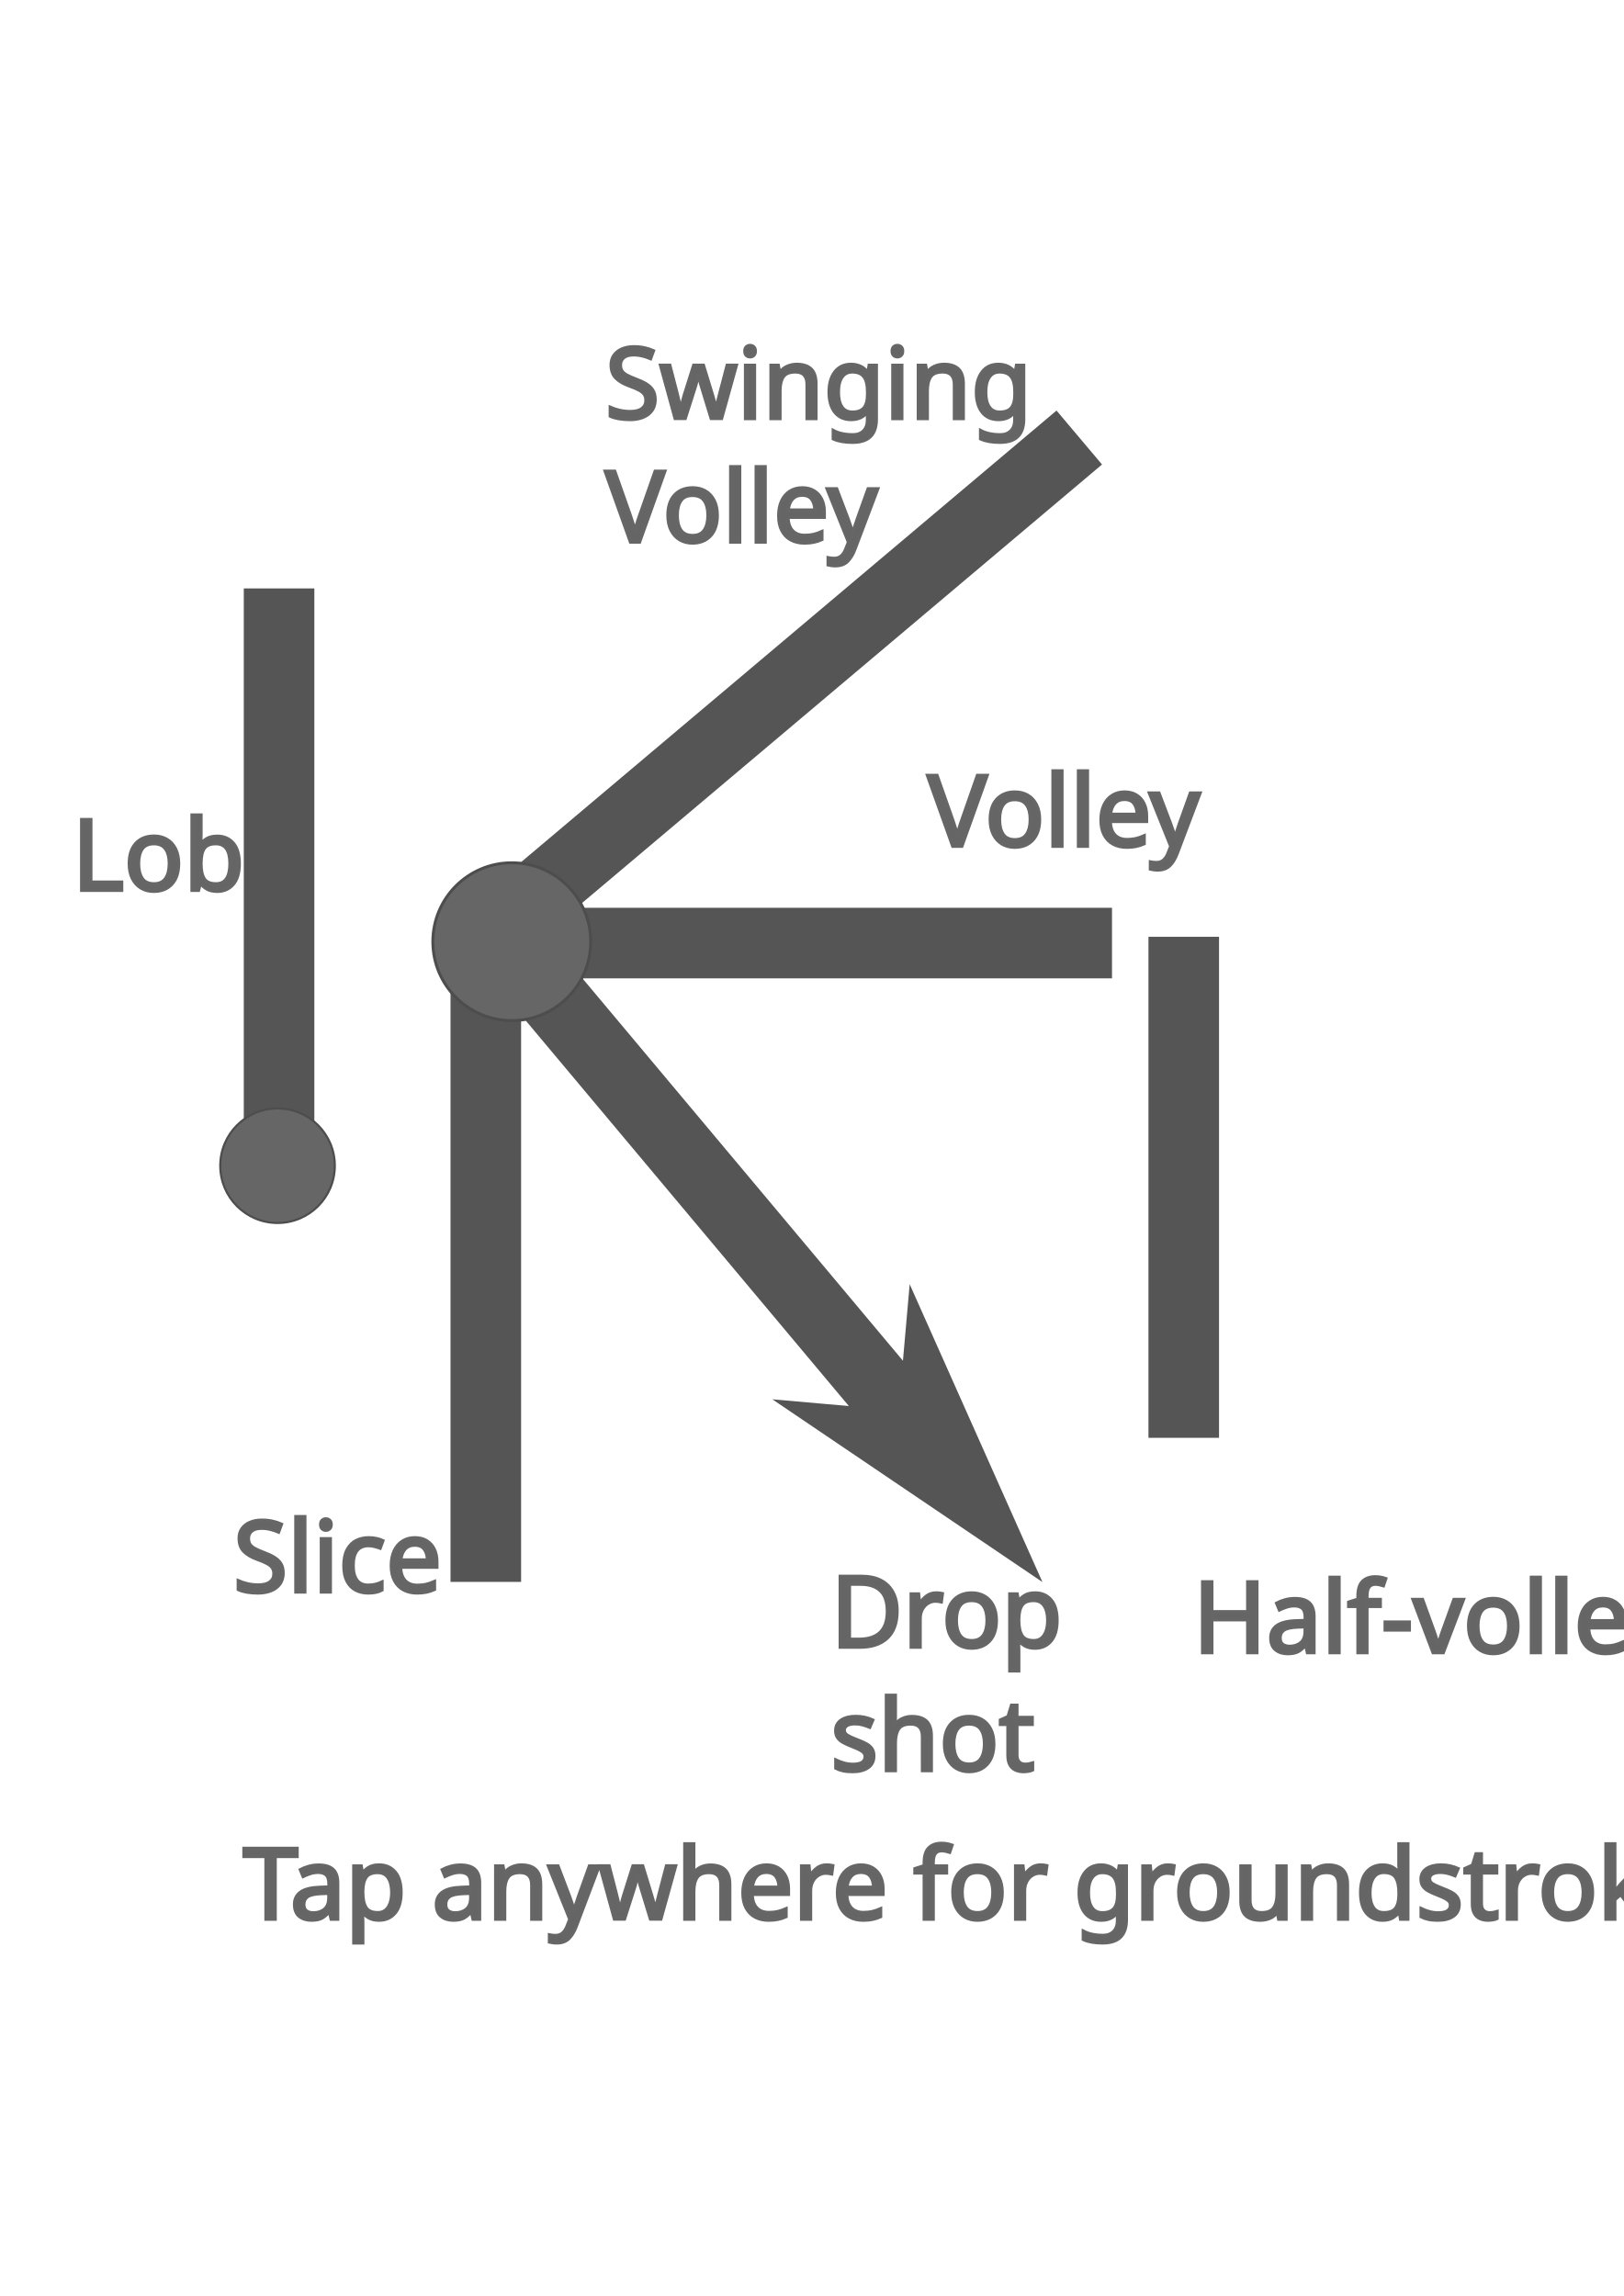
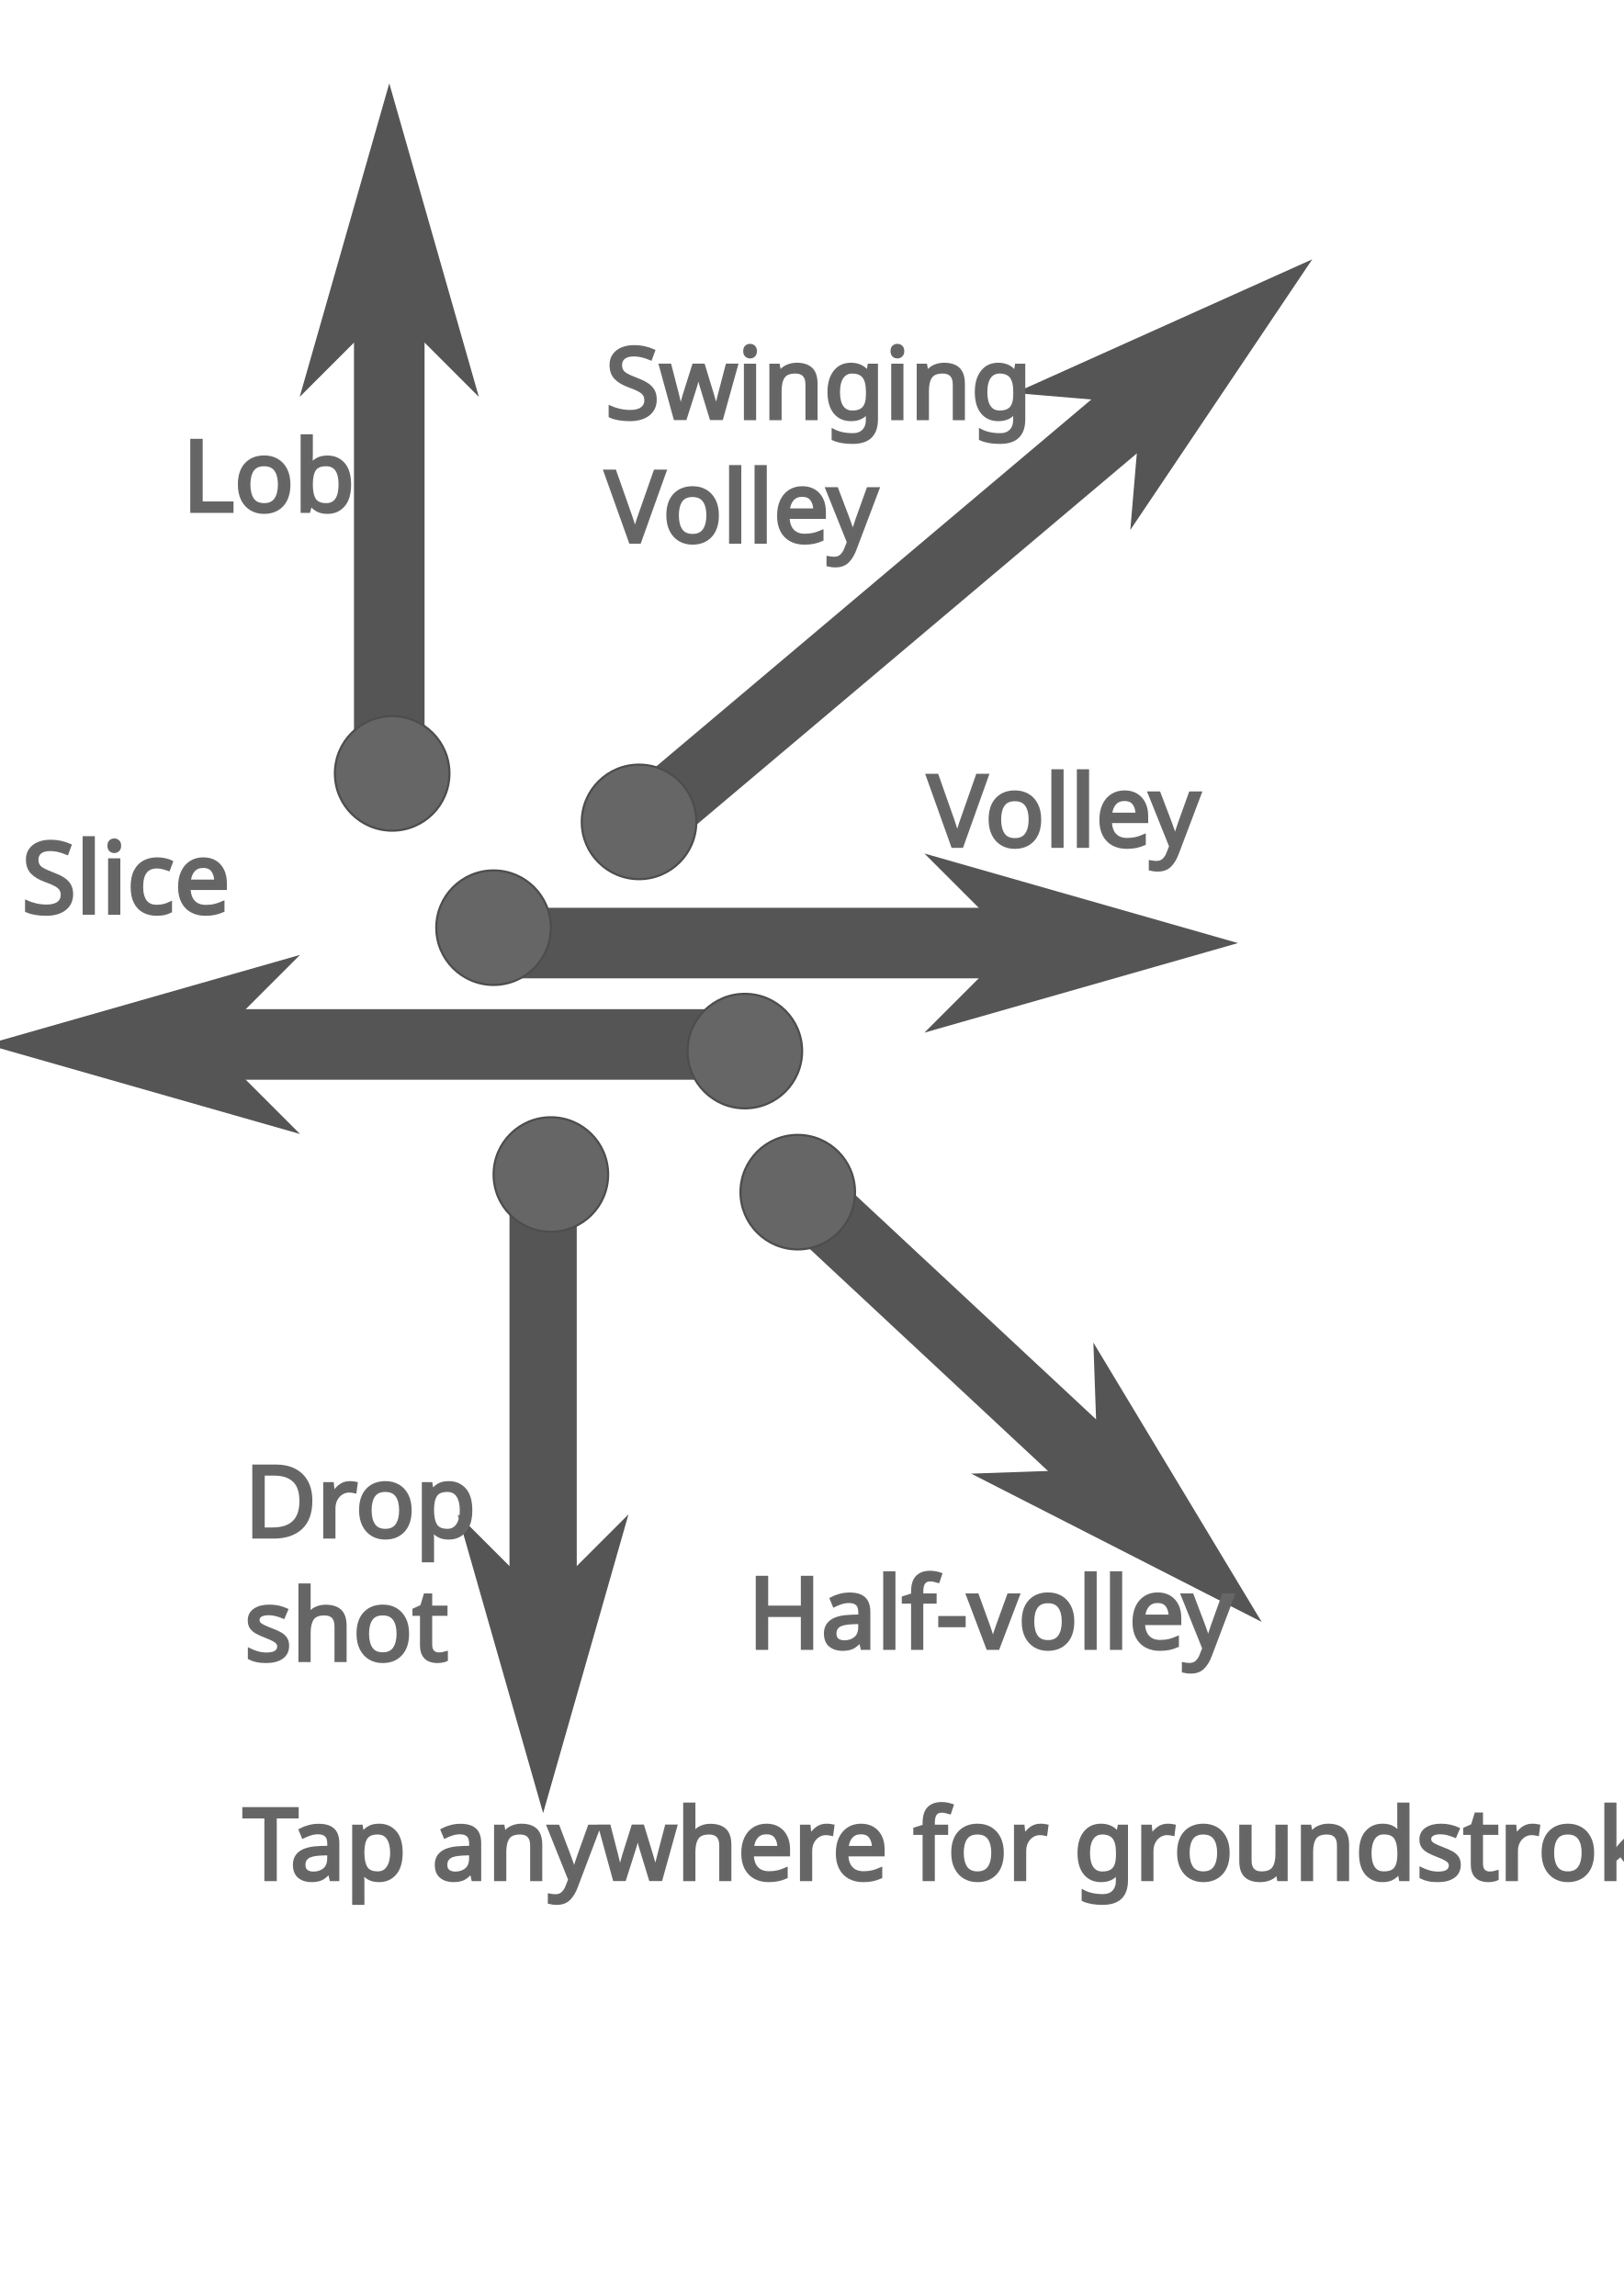
<svg xmlns="http://www.w3.org/2000/svg" width="744.094" height="1052.362" id="svg3362" version="1.1">
  <defs id="defs3364">
    <marker style="overflow:visible" id="Arrow1SendWky" refX="0" refY="0" orient="auto">
      <path transform="matrix(-0.2,0,0,-0.2,-1.2,0)" style="fill:#ff0000;fill-rule:evenodd;stroke:#ff0000;stroke-width:1pt" d="M 0,0 5,-5 -12.5,0 5,5 0,0 z" id="path7468" />
    </marker>
    <marker style="overflow:visible" id="Arrow1SendW3" refX="0" refY="0" orient="auto">
      <path transform="matrix(-0.2,0,0,-0.2,-1.2,0)" style="fill:#ff0000;fill-rule:evenodd;stroke:#ff0000;stroke-width:1pt" d="M 0,0 5,-5 -12.5,0 5,5 0,0 z" id="path7447" />
    </marker>
    <marker style="overflow:visible" id="Arrow1SendWo" refX="0" refY="0" orient="auto">
      <path transform="matrix(-0.2,0,0,-0.2,-1.2,0)" style="fill:#ff0000;fill-rule:evenodd;stroke:#ff0000;stroke-width:1pt" d="M 0,0 5,-5 -12.5,0 5,5 0,0 z" id="path7456" />
    </marker>
    <marker style="overflow:visible" id="Arrow1SendWc" refX="0" refY="0" orient="auto">
      <path transform="matrix(-0.2,0,0,-0.2,-1.2,0)" style="fill:#ff0000;fill-rule:evenodd;stroke:#ff0000;stroke-width:1pt" d="M 0,0 5,-5 -12.5,0 5,5 0,0 z" id="path7459" />
    </marker>
    <marker style="overflow:visible" id="Arrow1SendWX" refX="0" refY="0" orient="auto">
      <path transform="matrix(-0.2,0,0,-0.2,-1.2,0)" style="fill:#ff0000;fill-rule:evenodd;stroke:#ff0000;stroke-width:1pt" d="M 0,0 5,-5 -12.5,0 5,5 0,0 z" id="path7453" />
    </marker>
    <marker style="overflow:visible" id="Arrow1SendWC" refX="0" refY="0" orient="auto">
      <path transform="matrix(-0.2,0,0,-0.2,-1.2,0)" style="fill:#ff0000;fill-rule:evenodd;stroke:#ff0000;stroke-width:1pt" d="M 0,0 5,-5 -12.5,0 5,5 0,0 z" id="path7480" />
    </marker>
    <marker style="overflow:visible" id="Arrow1SendW3k" refX="0" refY="0" orient="auto">
      <path transform="matrix(-0.2,0,0,-0.2,-1.2,0)" style="stroke-width:1pt;stroke:#999999;fill-rule:evenodd;fill:#999999" d="M 0,0 5,-5 -12.5,0 5,5 0,0 z" id="path3456" />
    </marker>
    <marker style="overflow:visible" id="Arrow1SendWXy" refX="0" refY="0" orient="auto">
      <path transform="matrix(-0.2,0,0,-0.2,-1.2,0)" style="stroke-width:1pt;stroke:#999999;fill-rule:evenodd;fill:#999999" d="M 0,0 5,-5 -12.5,0 5,5 0,0 z" id="path3459" />
    </marker>
    <marker style="overflow:visible" id="Arrow1SendWoK" refX="0" refY="0" orient="auto">
      <path transform="matrix(-0.2,0,0,-0.2,-1.2,0)" style="stroke-width:1pt;stroke:#999999;fill-rule:evenodd;fill:#999999" d="M 0,0 5,-5 -12.5,0 5,5 0,0 z" id="path3462" />
    </marker>
    <marker style="overflow:visible" id="Arrow1SendWcS" refX="0" refY="0" orient="auto">
      <path transform="matrix(-0.2,0,0,-0.2,-1.2,0)" style="stroke-width:1pt;stroke:#999999;fill-rule:evenodd;fill:#999999" d="M 0,0 5,-5 -12.5,0 5,5 0,0 z" id="path3465" />
    </marker>
    <marker style="overflow:visible" id="Arrow1SendWCJ" refX="0" refY="0" orient="auto">
      <path transform="matrix(-0.2,0,0,-0.2,-1.2,0)" style="stroke-width:1pt;stroke:#999999;fill-rule:evenodd;fill:#999999" d="M 0,0 5,-5 -12.5,0 5,5 0,0 z" id="path3468" />
    </marker>
    <marker style="overflow:visible" id="Arrow1SendWkyr" refX="0" refY="0" orient="auto">
      <path transform="matrix(-0.2,0,0,-0.2,-1.2,0)" style="stroke-width:1pt;stroke:#999999;fill-rule:evenodd;fill:#999999" d="M 0,0 5,-5 -12.5,0 5,5 0,0 z" id="path3471" />
    </marker>
    <marker style="overflow:visible" id="Arrow1SendW3kV" refX="0" refY="0" orient="auto">
      <path transform="matrix(-0.2,0,0,-0.2,-1.2,0)" style="stroke:#999999;stroke-width:1pt;fill:#999999;fill-rule:evenodd" d="M 0,0 5,-5 -12.5,0 5,5 0,0 z" id="path3748" />
    </marker>
    <marker style="overflow:visible" id="Arrow1SendWXy6" refX="0" refY="0" orient="auto">
      <path transform="matrix(-0.2,0,0,-0.2,-1.2,0)" style="stroke:#b3b3b3;stroke-width:1pt;fill:#b3b3b3;fill-rule:evenodd" d="M 0,0 5,-5 -12.5,0 5,5 0,0 z" id="path3751" />
    </marker>
    <marker style="overflow:visible" id="Arrow1SendWoK8" refX="0" refY="0" orient="auto">
      <path transform="matrix(-0.2,0,0,-0.2,-1.2,0)" style="stroke:#b3b3b3;stroke-width:1pt;fill:#b3b3b3;fill-rule:evenodd" d="M 0,0 5,-5 -12.5,0 5,5 0,0 z" id="path3754" />
    </marker>
    <marker style="overflow:visible" id="Arrow1SendWcSM" refX="0" refY="0" orient="auto">
      <path transform="matrix(-0.2,0,0,-0.2,-1.2,0)" style="stroke:#b3b3b3;stroke-width:1pt;fill:#b3b3b3;fill-rule:evenodd" d="M 0,0 5,-5 -12.5,0 5,5 0,0 z" id="path3757" />
    </marker>
    <marker style="overflow:visible" id="Arrow1SendWCJ0" refX="0" refY="0" orient="auto">
      <path transform="matrix(-0.2,0,0,-0.2,-1.2,0)" style="stroke:#b3b3b3;stroke-width:1pt;fill:#b3b3b3;fill-rule:evenodd" d="M 0,0 5,-5 -12.5,0 5,5 0,0 z" id="path3760" />
    </marker>
    <marker style="overflow:visible" id="Arrow1SendWkyrR" refX="0" refY="0" orient="auto">
      <path transform="matrix(-0.2,0,0,-0.2,-1.2,0)" style="stroke:#b3b3b3;stroke-width:1pt;fill:#b3b3b3;fill-rule:evenodd" d="M 0,0 5,-5 -12.5,0 5,5 0,0 z" id="path3763" />
    </marker>
    <marker style="overflow:visible" id="Arrow1SendW3kV7" refX="0" refY="0" orient="auto">
      <path transform="matrix(-0.2,0,0,-0.2,-1.2,0)" style="fill-rule:evenodd;stroke:#808080;stroke-width:1pt;fill:#808080" d="M 0,0 5,-5 -12.5,0 5,5 0,0 z" id="path3896" />
    </marker>
    <marker style="overflow:visible" id="Arrow1SendWXy6m" refX="0" refY="0" orient="auto">
      <path transform="matrix(-0.2,0,0,-0.2,-1.2,0)" style="fill-rule:evenodd;stroke:#808080;stroke-width:1pt;fill:#808080" d="M 0,0 5,-5 -12.5,0 5,5 0,0 z" id="path3899" />
    </marker>
    <marker style="overflow:visible" id="Arrow1SendWoK8q" refX="0" refY="0" orient="auto">
      <path transform="matrix(-0.2,0,0,-0.2,-1.2,0)" style="fill-rule:evenodd;stroke:#808080;stroke-width:1pt;fill:#808080" d="M 0,0 5,-5 -12.5,0 5,5 0,0 z" id="path3902" />
    </marker>
    <marker style="overflow:visible" id="Arrow1SendWcSMy" refX="0" refY="0" orient="auto">
      <path transform="matrix(-0.2,0,0,-0.2,-1.2,0)" style="fill-rule:evenodd;stroke:#808080;stroke-width:1pt;fill:#808080" d="M 0,0 5,-5 -12.5,0 5,5 0,0 z" id="path3905" />
    </marker>
    <marker style="overflow:visible" id="Arrow1SendWCJ0z" refX="0" refY="0" orient="auto">
      <path transform="matrix(-0.2,0,0,-0.2,-1.2,0)" style="fill-rule:evenodd;stroke:#808080;stroke-width:1pt;fill:#808080" d="M 0,0 5,-5 -12.5,0 5,5 0,0 z" id="path3908" />
    </marker>
    <marker style="overflow:visible" id="Arrow1SendWkyrRu" refX="0" refY="0" orient="auto">
      <path transform="matrix(-0.2,0,0,-0.2,-1.2,0)" style="fill-rule:evenodd;stroke:#808080;stroke-width:1pt;fill:#808080" d="M 0,0 5,-5 -12.5,0 5,5 0,0 z" id="path3911" />
    </marker>
    <marker style="overflow:visible" id="Arrow1SendWcSMy-1" refX="0" refY="0" orient="auto">
      <path transform="matrix(-0.2,0,0,-0.2,-1.2,0)" style="fill:#808080;fill-rule:evenodd;stroke:#808080;stroke-width:1pt" d="M 0,0 5,-5 -12.5,0 5,5 0,0 z" id="path3905-9" />
    </marker>
    <marker style="overflow:visible" id="Arrow1SendWcSMyt" refX="0" refY="0" orient="auto">
      <path transform="matrix(-0.2,0,0,-0.2,-1.2,0)" style="stroke:#555555;stroke-width:1pt;fill:#555555;fill-rule:evenodd" d="M 0,0 5,-5 -12.5,0 5,5 0,0 z" id="path5007" />
    </marker>
    <marker style="overflow:visible" id="Arrow1SendWcSMyj" refX="0" refY="0" orient="auto">
      <path transform="matrix(-0.2,0,0,-0.2,-1.2,0)" style="stroke:#555555;stroke-width:1pt;fill:#555555;fill-rule:evenodd" d="M 0,0 5,-5 -12.5,0 5,5 0,0 z" id="path5010" />
    </marker>
    <marker style="overflow:visible" id="Arrow1SendWcSMyl" refX="0" refY="0" orient="auto">
      <path transform="matrix(-0.2,0,0,-0.2,-1.2,0)" style="stroke:#555555;stroke-width:1pt;fill:#555555;fill-rule:evenodd" d="M 0,0 5,-5 -12.5,0 5,5 0,0 z" id="path5013" />
    </marker>
    <marker style="overflow:visible" id="Arrow1SendWcSMyw" refX="0" refY="0" orient="auto">
      <path transform="matrix(-0.2,0,0,-0.2,-1.2,0)" style="stroke:#555555;stroke-width:1pt;fill:#555555;fill-rule:evenodd" d="M 0,0 5,-5 -12.5,0 5,5 0,0 z" id="path5016" />
    </marker>
    <marker style="overflow:visible" id="Arrow1SendWcSMyr" refX="0" refY="0" orient="auto">
      <path transform="matrix(-0.2,0,0,-0.2,-1.2,0)" style="stroke:#555555;stroke-width:1pt;fill:#555555;fill-rule:evenodd" d="M 0,0 5,-5 -12.5,0 5,5 0,0 z" id="path5019" />
    </marker>
    <marker style="overflow:visible" id="Arrow1SendWcSMyT" refX="0" refY="0" orient="auto">
      <path transform="matrix(-0.2,0,0,-0.2,-1.2,0)" style="stroke:#555555;stroke-width:1pt;fill:#555555;fill-rule:evenodd" d="M 0,0 5,-5 -12.5,0 5,5 0,0 z" id="path5022" />
    </marker>
  </defs>
  <g id="layer1">
-     <path id="path2987" d="m 127.886,533.058 0,-263.359" style="stroke-linejoin:miter;enable-background:accumulate;marker-end:url(#Arrow1SendWcSMyj);stroke-opacity:1;fill-opacity:1;color:#000000;fill-rule:nonzero;stroke-dashoffset:0;visibility:visible;stroke:#555555;stroke-linecap:butt;stroke-miterlimit:4;marker:none;stroke-dasharray:none;overflow:visible;stroke-width:32.342;display:inline;fill:#555555" />
-     <path style="stroke-linejoin:miter;enable-background:accumulate;marker-end:url(#Arrow1SendWcSMyl);stroke-opacity:1;fill-opacity:1;color:#000000;fill-rule:nonzero;stroke-dashoffset:0;visibility:visible;stroke:#555555;stroke-linecap:butt;stroke-miterlimit:4;marker:none;stroke-dasharray:none;overflow:visible;stroke-width:32.342;display:inline;fill:#555555" d="m 222.631,443.214 0,281.84" id="path4412" />
-     <path id="path4414" d="M 237.333,438.313 440.627,680.88" style="stroke-linejoin:miter;marker-end:url(#Arrow1SendWcSMyr);stroke-opacity:1;fill-opacity:1;stroke:#555555;stroke-linecap:butt;stroke-miterlimit:4;stroke-dasharray:none;stroke-width:32.342;fill:#555555" />
-     <path style="stroke-linejoin:miter;enable-background:accumulate;marker-end:url(#Arrow1SendWcSMyw);stroke-opacity:1;fill-opacity:1;color:#000000;fill-rule:nonzero;stroke-dashoffset:0;visibility:visible;stroke:#555555;stroke-linecap:butt;stroke-miterlimit:4;marker:none;stroke-dasharray:none;overflow:visible;stroke-width:32.342;display:inline;fill:#555555" d="M 228.929,424.621 494.598,200.535" id="path4416" />
-     <path id="path4418" d="m 217.604,432.252 291.99,3e-5" style="stroke-linejoin:miter;enable-background:accumulate;marker-end:url(#Arrow1SendWcSMyt);stroke-opacity:1;fill-opacity:1;color:#000000;fill-rule:nonzero;stroke-dashoffset:0;visibility:visible;stroke:#555555;stroke-linecap:butt;stroke-miterlimit:4;marker:none;stroke-dasharray:none;overflow:visible;stroke-width:32.342;display:inline;fill:#555555" />
-     <path transform="matrix(0.9670794,0,0,0.9670794,87.12482,342.2607)" d="m 68.571,198.571 a 27.143,27.143 0 1 1 -54.286,0 27.143,27.143 0 1 1 54.286,0 z" id="path2985" style="stroke-opacity:1;fill-rule:nonzero;color:#000000;fill-opacity:1;visibility:visible;stroke:#4d4d4d;marker:none;overflow:visible;enable-background:accumulate;display:inline;fill:#666666" />
-     <text xml:space="preserve" style="stroke-width:1.617;letter-spacing:0px;-inkscape-font-specification:Abel;font-family:Abel;fill-opacity:1;font-size:45.279px;font-style:normal;word-spacing:0px;stroke:#666666;font-stretch:normal;font-variant:normal;font-weight:normal;line-height:125%;fill:#656565;stroke-opacity:1" x="33.1" y="408.022" id="text4597-4">
-       <tspan style="stroke-width:1.617;stroke:#666666;fill:#656565;stroke-opacity:1;fill-opacity:1" x="33.1" y="408.022" id="tspan4601-2">Lob</tspan>
+     <path style="color:#000000;fill:#555555;fill-opacity:1;fill-rule:nonzero;stroke:#555555;stroke-width:32.342;stroke-linecap:butt;stroke-linejoin:miter;stroke-miterlimit:4;stroke-opacity:1;stroke-dasharray:none;stroke-dashoffset:0;marker:none;marker-end:url(#Arrow1SendWcSMyt);visibility:visible;display:inline;overflow:visible;enable-background:accumulate" d="m 217.604,432.252 291.99,3e-5" id="path3068" />
+     <path id="path2987" d="m 178.394,359.312 0,-263.359" style="color:#000000;fill:#555555;fill-opacity:1;fill-rule:nonzero;stroke:#555555;stroke-width:32.342;stroke-linecap:butt;stroke-linejoin:miter;stroke-miterlimit:4;stroke-opacity:1;stroke-dasharray:none;stroke-dashoffset:0;marker:none;marker-end:url(#Arrow1SendWcSMyj);visibility:visible;display:inline;overflow:visible;enable-background:accumulate" />
+     <path style="color:#000000;fill:#555555;fill-opacity:1;fill-rule:nonzero;stroke:#555555;stroke-width:30.822;stroke-linecap:butt;stroke-linejoin:miter;stroke-miterlimit:4;stroke-opacity:1;stroke-dasharray:none;stroke-dashoffset:0;marker:none;marker-end:url(#Arrow1SendWcSMyl);visibility:visible;display:inline;overflow:visible;enable-background:accumulate" d="m 248.895,529.326 0,246.686" id="path4412" />
+     <path style="color:#000000;fill:#555555;fill-opacity:1;fill-rule:nonzero;stroke:#555555;stroke-width:32.342;stroke-linecap:butt;stroke-linejoin:miter;stroke-miterlimit:4;stroke-opacity:1;stroke-dasharray:none;stroke-dashoffset:0;marker:none;marker-end:url(#Arrow1SendWcSMyw);visibility:visible;display:inline;overflow:visible;enable-background:accumulate" d="M 291.558,380.175 557.227,156.088" id="path4416" />
+     <path id="path4418" d="m 343.541,478.719 -291.99,3e-5" style="color:#000000;fill:#555555;fill-opacity:1;fill-rule:nonzero;stroke:#555555;stroke-width:32.342;stroke-linecap:butt;stroke-linejoin:miter;stroke-miterlimit:4;stroke-opacity:1;stroke-dasharray:none;stroke-dashoffset:0;marker:none;marker-end:url(#Arrow1SendWcSMyt);visibility:visible;display:inline;overflow:visible;enable-background:accumulate" />
+     <text xml:space="preserve" style="font-size:45.279px;font-style:normal;font-variant:normal;font-weight:normal;font-stretch:normal;line-height:125%;letter-spacing:0px;word-spacing:0px;fill:#656565;fill-opacity:1;stroke:#666666;stroke-width:1.617;stroke-opacity:1;font-family:Abel;-inkscape-font-specification:Abel" x="83.608" y="234.276" id="text4597-4">
+       <tspan style="fill:#656565;fill-opacity:1;stroke:#666666;stroke-width:1.617;stroke-opacity:1" x="83.608" y="234.276" id="tspan4601-2">Lob</tspan>
    </text>
-     <text xml:space="preserve" style="stroke-width:1.617;letter-spacing:0px;-inkscape-font-specification:Abel;font-family:Abel;fill-opacity:1;font-size:45.279px;font-style:normal;word-spacing:0px;stroke:#666666;font-stretch:normal;font-variant:normal;font-weight:normal;line-height:125%;fill:#656565;stroke-opacity:1" x="380.735" y="754.902" id="text4597-4-5">
-       <tspan style="stroke-width:1.617;stroke:#666666;fill:#656565;stroke-opacity:1;fill-opacity:1" x="380.735" y="754.902" id="tspan4601-2-7">Drop</tspan>
-       <tspan style="stroke-width:1.617;stroke:#666666;fill:#656565;stroke-opacity:1;fill-opacity:1" x="380.735" y="811.501" id="tspan4652">shot</tspan>
+     <text xml:space="preserve" style="font-size:45.279px;font-style:normal;font-variant:normal;font-weight:normal;font-stretch:normal;line-height:125%;letter-spacing:0px;word-spacing:0px;fill:#656565;fill-opacity:1;stroke:#666666;stroke-width:1.617;stroke-opacity:1;font-family:Abel;-inkscape-font-specification:Abel" x="112.034" y="704.395" id="text4597-4-5">
+       <tspan style="fill:#656565;fill-opacity:1;stroke:#666666;stroke-width:1.617;stroke-opacity:1" x="112.034" y="704.395" id="tspan4601-2-7">Drop</tspan>
+       <tspan style="fill:#656565;fill-opacity:1;stroke:#666666;stroke-width:1.617;stroke-opacity:1" x="112.034" y="760.994" id="tspan4652">shot</tspan>
    </text>
    <text xml:space="preserve" style="stroke-width:1.617;letter-spacing:0px;-inkscape-font-specification:Abel;font-family:Abel;fill-opacity:1;font-size:45.279px;font-style:normal;word-spacing:0px;stroke:#666666;font-stretch:normal;font-variant:normal;font-weight:normal;line-height:125%;fill:#656565;stroke-opacity:1" x="277.42" y="191.782" id="text4597-4-5-5">
      <tspan style="stroke-width:1.617;stroke:#666666;fill:#656565;stroke-opacity:1;fill-opacity:1" x="277.42" y="191.782" id="tspan4652-6">Swinging</tspan>
      <tspan style="stroke-width:1.617;stroke:#666666;fill:#656565;stroke-opacity:1;fill-opacity:1" x="277.42" y="248.381" id="tspan4680">Volley</tspan>
    </text>
    <text xml:space="preserve" style="stroke-width:1.617;letter-spacing:0px;-inkscape-font-specification:Abel;font-family:Abel;fill-opacity:1;font-size:45.279px;font-style:normal;word-spacing:0px;stroke:#666666;font-stretch:normal;font-variant:normal;font-weight:normal;line-height:125%;fill:#656565;stroke-opacity:1" x="425.117" y="387.811" id="text4597-4-5-5-9">
      <tspan style="stroke-width:1.617;stroke:#666666;fill:#656565;stroke-opacity:1;fill-opacity:1" x="425.117" y="387.811" id="tspan4712">Volley</tspan>
    </text>
-     <text xml:space="preserve" style="font-size:45.279px;stroke-width:1.617;font-family:Abel;fill-opacity:1;letter-spacing:0px;-inkscape-font-specification:Abel;font-style:normal;word-spacing:0px;stroke:#666666;font-stretch:normal;font-variant:normal;font-weight:normal;line-height:125%;fill:#656565;stroke-opacity:1" x="106.944" y="729.612" id="text4597-4-5-5-9-9">
-       <tspan style="fill:#656565;stroke:#666666;stroke-width:1.617;stroke-opacity:1;fill-opacity:1" x="106.944" y="729.612" id="tspan4712-5">Slice</tspan>
+     <text xml:space="preserve" style="font-size:45.279px;font-style:normal;font-variant:normal;font-weight:normal;font-stretch:normal;line-height:125%;letter-spacing:0px;word-spacing:0px;fill:#656565;fill-opacity:1;stroke:#666666;stroke-width:1.617;stroke-opacity:1;font-family:Abel;-inkscape-font-specification:Abel" x="9.97" y="418.485" id="text4597-4-5-5-9-9">
+       <tspan style="fill:#656565;fill-opacity:1;stroke:#666666;stroke-width:1.617;stroke-opacity:1" x="9.97" y="418.485" id="tspan4712-5">Slice</tspan>
    </text>
-     <path id="path4422-4-0" d="m 542.477,429.38 0,229.639" style="stroke-linejoin:miter;enable-background:accumulate;marker-end:url(#Arrow1SendWcSMyT);stroke-opacity:1;fill-opacity:1;color:#000000;fill-rule:nonzero;stroke-dashoffset:0;visibility:visible;stroke:#555555;stroke-linecap:butt;stroke-miterlimit:4;marker:none;stroke-dasharray:none;overflow:visible;stroke-width:32.342;display:inline;fill:#555555" />
-     <text xml:space="preserve" style="stroke-width:1.617;letter-spacing:0px;-inkscape-font-specification:Abel;font-family:Abel;fill-opacity:1;font-size:45.279px;font-style:normal;word-spacing:0px;stroke:#666666;font-stretch:normal;font-variant:normal;font-weight:normal;line-height:125%;fill:#656565;stroke-opacity:1" x="546.807" y="757.425" id="text4597-4-5-5-9-9-7-9-7-0">
-       <tspan style="stroke-width:1.617;stroke:#666666;fill:#656565;stroke-opacity:1;fill-opacity:1" x="546.807" y="757.425" id="tspan4779-8-3">Half-volley</tspan>
+     <path id="path4422-4-0" d="M 367.975,547.436 535.946,704.023" style="color:#000000;fill:#555555;fill-opacity:1;fill-rule:nonzero;stroke:#555555;stroke-width:32.342;stroke-linecap:butt;stroke-linejoin:miter;stroke-miterlimit:4;stroke-opacity:1;stroke-dasharray:none;stroke-dashoffset:0;marker:none;marker-end:url(#Arrow1SendWcSMyT);visibility:visible;display:inline;overflow:visible;enable-background:accumulate" />
+     <text xml:space="preserve" style="font-size:45.279px;font-style:normal;font-variant:normal;font-weight:normal;font-stretch:normal;line-height:125%;letter-spacing:0px;word-spacing:0px;fill:#656565;fill-opacity:1;stroke:#666666;stroke-width:1.617;stroke-opacity:1;font-family:Abel;-inkscape-font-specification:Abel" x="342.756" y="755.405" id="text4597-4-5-5-9-9-7-9-7-0">
+       <tspan style="fill:#656565;fill-opacity:1;stroke:#666666;stroke-width:1.617;stroke-opacity:1" x="342.756" y="755.405" id="tspan4779-8-3">Half-volley</tspan>
    </text>
-     <path style="stroke-opacity:1;fill-rule:nonzero;color:#000000;fill-opacity:1;visibility:visible;stroke:#4d4d4d;marker:none;overflow:visible;enable-background:accumulate;display:inline;fill:#666666" id="path3568" d="m 68.571,198.571 a 27.143,27.143 0 1 1 -54.286,0 27.143,27.143 0 1 1 54.286,0 z" transform="matrix(1.332509,0,0,1.332509,179.3256,167.0207)" />
-     <text id="text4597" y="879.588" x="111.405" style="font-size:45.279px;stroke-width:1.617;font-family:Abel;fill-opacity:1;letter-spacing:0px;-inkscape-font-specification:Abel;font-style:normal;word-spacing:0px;stroke:#666666;font-stretch:normal;font-variant:normal;font-weight:normal;line-height:125%;fill:#656565;stroke-opacity:1" xml:space="preserve">
-       <tspan id="tspan3626" style="fill:#656565;stroke:#666666;stroke-width:1.617;stroke-opacity:1;fill-opacity:1" y="879.588" x="111.405">Tap anywhere for groundstroke</tspan>
+     <text id="text4597" y="861.406" x="111.405" style="font-size:45.279px;font-style:normal;font-variant:normal;font-weight:normal;font-stretch:normal;line-height:125%;letter-spacing:0px;word-spacing:0px;fill:#656565;fill-opacity:1;stroke:#666666;stroke-width:1.617;stroke-opacity:1;font-family:Abel;-inkscape-font-specification:Abel" xml:space="preserve">
+       <tspan id="tspan3626" style="fill:#656565;fill-opacity:1;stroke:#666666;stroke-width:1.617;stroke-opacity:1" y="861.406" x="111.405">Tap anywhere for groundstroke</tspan>
    </text>
+     <path style="color:#000000;fill:#666666;fill-opacity:1;fill-rule:nonzero;stroke:#4d4d4d;stroke-opacity:1;marker:none;visibility:visible;display:inline;overflow:visible;enable-background:accumulate" id="path3081" d="m 68.571,198.571 a 27.143,27.143 0 1 1 -54.286,0 27.143,27.143 0 1 1 54.286,0 z" transform="matrix(0.9670794,0,0,0.9670794,139.6527,162.4536)" />
+     <path transform="matrix(0.9670794,0,0,0.9670794,325.5208,354.3826)" d="m 68.571,198.571 a 27.143,27.143 0 1 1 -54.286,0 27.143,27.143 0 1 1 54.286,0 z" id="path2985" style="color:#000000;fill:#666666;fill-opacity:1;fill-rule:nonzero;stroke:#4d4d4d;stroke-opacity:1;marker:none;visibility:visible;display:inline;overflow:visible;enable-background:accumulate" />
+     <path style="color:#000000;fill:#666666;fill-opacity:1;fill-rule:nonzero;stroke:#4d4d4d;stroke-opacity:1;marker:none;visibility:visible;display:inline;overflow:visible;enable-background:accumulate" id="path3083" d="m 68.571,198.571 a 27.143,27.143 0 1 1 -54.286,0 27.143,27.143 0 1 1 54.286,0 z" transform="matrix(0.9670794,0,0,0.9670794,212.3837,346.3013)" />
+     <path transform="matrix(0.9670794,0,0,0.9670794,252.7898,184.6769)" d="m 68.571,198.571 a 27.143,27.143 0 1 1 -54.286,0 27.143,27.143 0 1 1 54.286,0 z" id="path3085" style="color:#000000;fill:#666666;fill-opacity:1;fill-rule:nonzero;stroke:#4d4d4d;stroke-opacity:1;marker:none;visibility:visible;display:inline;overflow:visible;enable-background:accumulate" />
+     <path style="color:#000000;fill:#666666;fill-opacity:1;fill-rule:nonzero;stroke:#4d4d4d;stroke-opacity:1;marker:none;visibility:visible;display:inline;overflow:visible;enable-background:accumulate" id="path3087" d="m 68.571,198.571 a 27.143,27.143 0 1 1 -54.286,0 27.143,27.143 0 1 1 54.286,0 z" transform="matrix(0.9670794,0,0,0.9670794,186.1198,233.1643)" />
+     <path transform="matrix(0.9670794,0,0,0.9670794,301.2772,289.7328)" d="m 68.571,198.571 a 27.143,27.143 0 1 1 -54.286,0 27.143,27.143 0 1 1 54.286,0 z" id="path3089" style="color:#000000;fill:#666666;fill-opacity:1;fill-rule:nonzero;stroke:#4d4d4d;stroke-opacity:1;marker:none;visibility:visible;display:inline;overflow:visible;enable-background:accumulate" />
  </g>
</svg>
